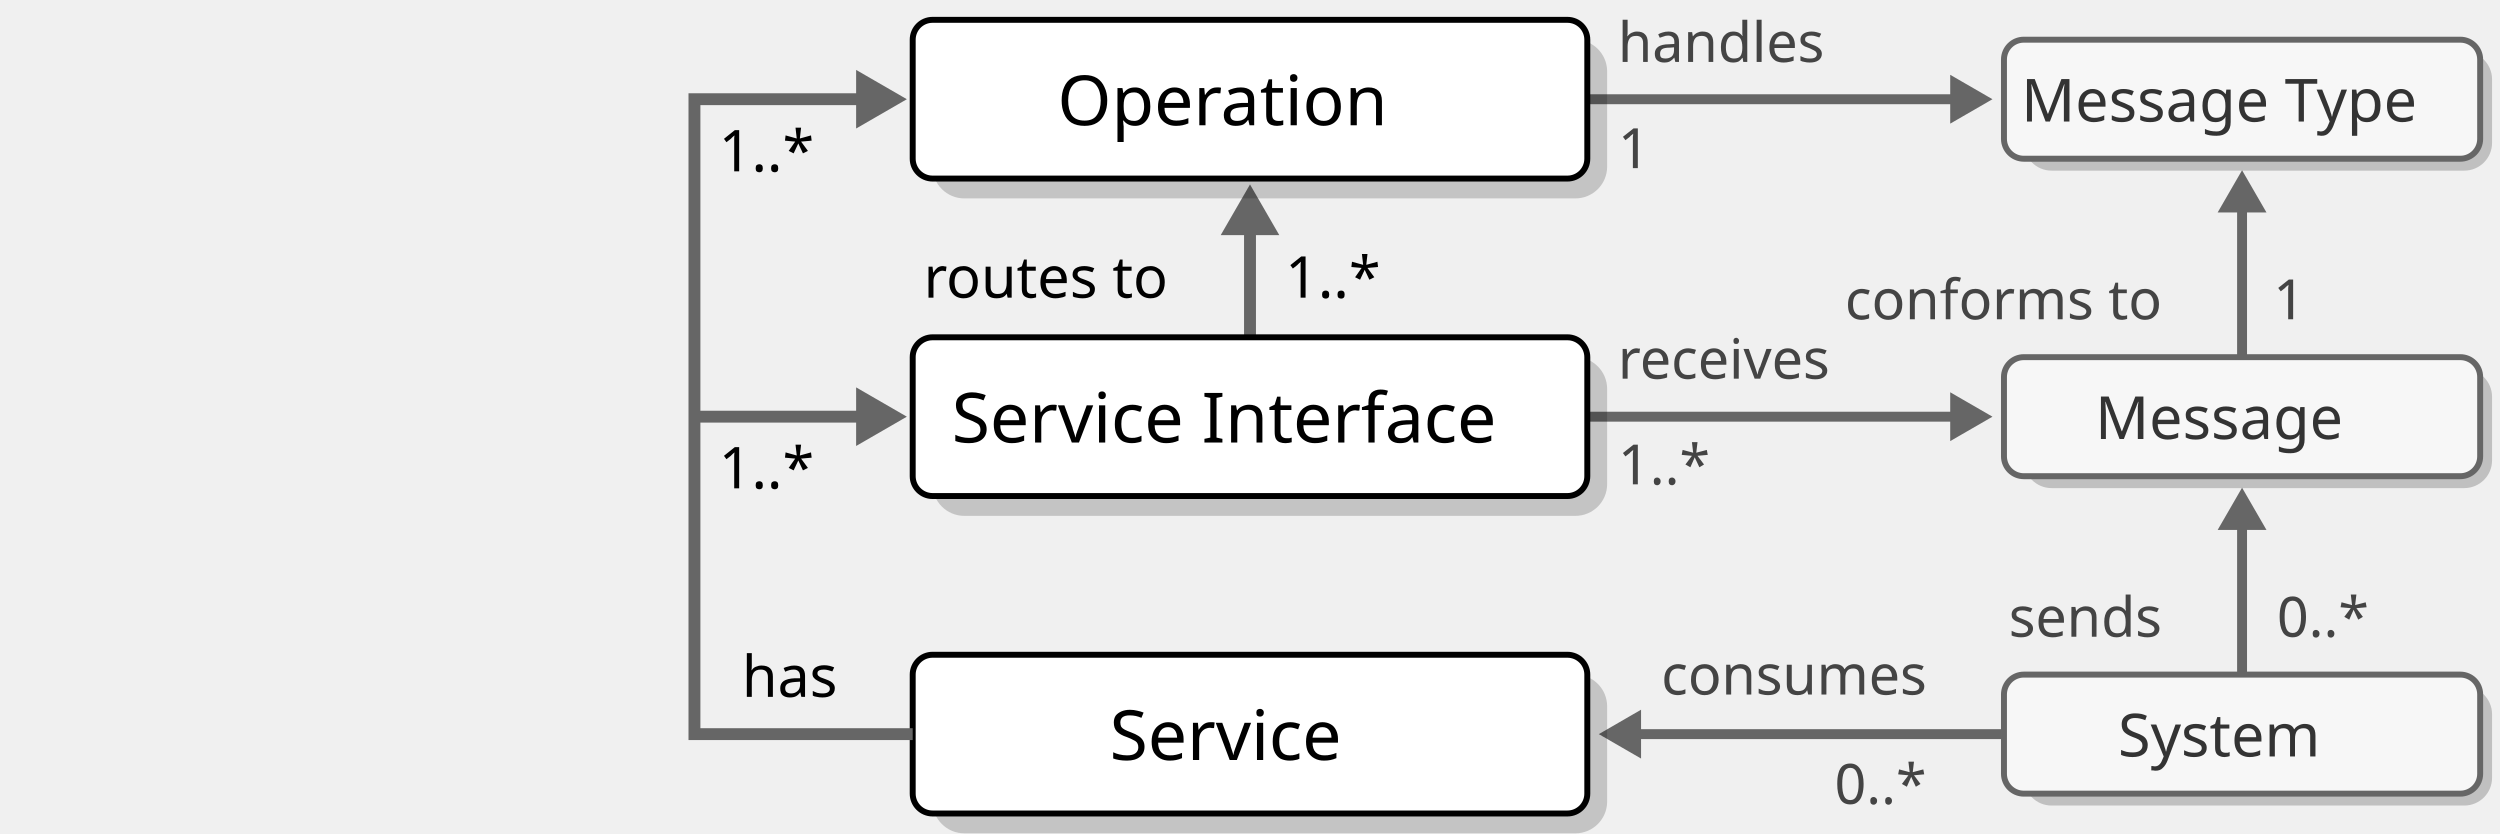
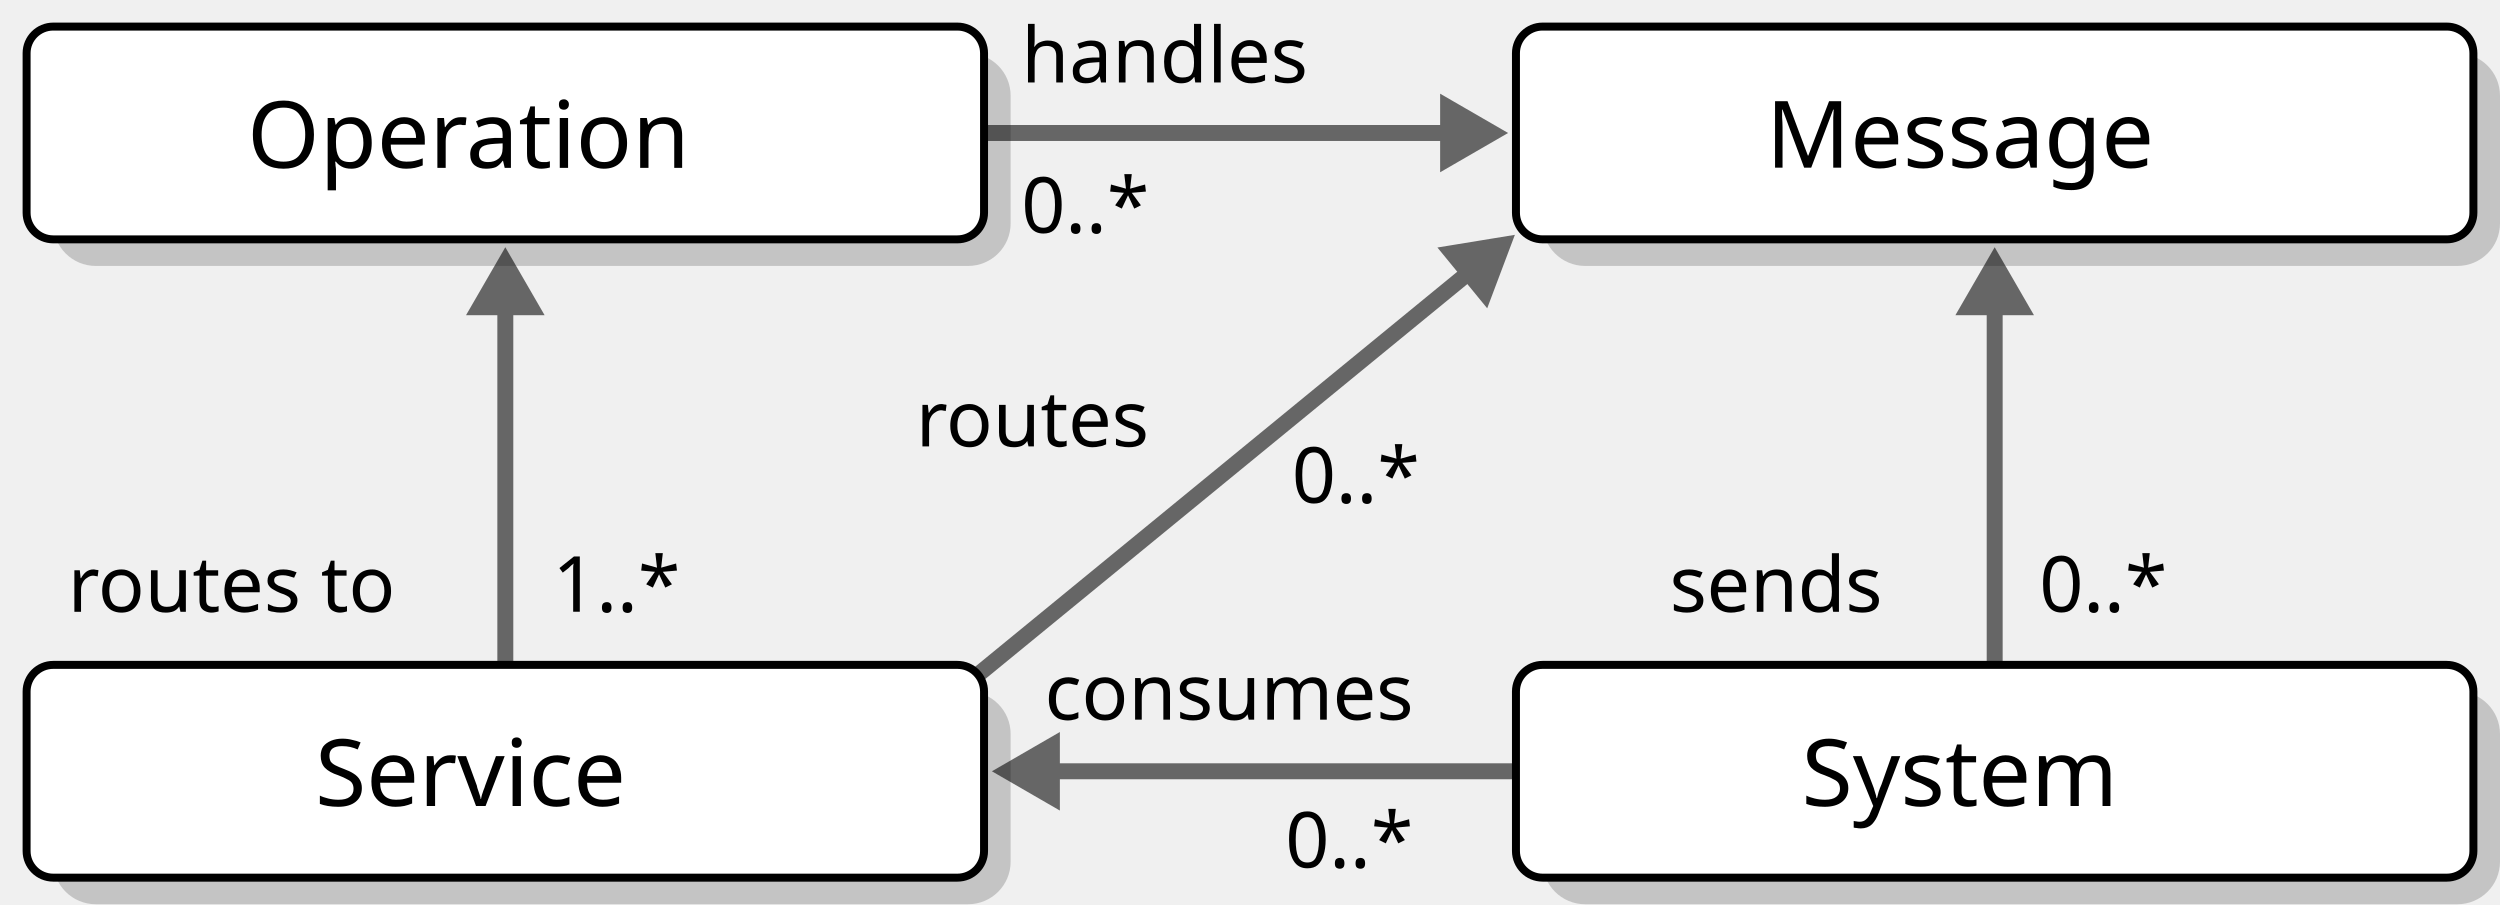
- <svg xmlns="http://www.w3.org/2000/svg" xmlns:xlink="http://www.w3.org/1999/xlink" width="126mm" height="42mm" version="1.1" viewBox="0 0 126 42" id="svg899">
+ <svg xmlns="http://www.w3.org/2000/svg" xmlns:xlink="http://www.w3.org/1999/xlink" width="94mm" height="34mm" version="1.1" viewBox="0 0 94 34" id="svg899">
  <defs id="defs827">
    <marker id="e" overflow="visible" orient="auto">
      <path transform="scale(0.4)" d="M 5.77,0 -2.88,5 V -5 Z" fill="context-stroke" fill-rule="evenodd" stroke="context-stroke" stroke-width="1pt" id="path824" />
    </marker>
    <marker id="e-0" overflow="visible" orient="auto">
      <path transform="scale(0.4)" d="M 5.77,0 -2.88,5 V -5 Z" fill="context-stroke" fill-rule="evenodd" stroke="context-stroke" stroke-width="1pt" id="path824-9" />
    </marker>
    <marker id="b" overflow="visible" orient="auto">
      <path transform="scale(0.4)" d="M 5.77,0 -2.88,5 V -5 Z" fill="context-stroke" fill-rule="evenodd" stroke="context-stroke" stroke-width="1pt" id="path824-7" />
    </marker>
  </defs>
-   <path d="m 80,5.001 19,-2.93e-4" marker-end="url(#b)" id="path28163" style="fill:none;stroke:#666666;stroke-width:0.5;stroke-miterlimit:4;stroke-dasharray:none;stroke-opacity:1" />
-   <path d="M 113,34 V 26" marker-end="url(#b)" id="path27649" style="fill:none;stroke:#666666;stroke-width:0.5;stroke-miterlimit:4;stroke-dasharray:none;stroke-opacity:1" />
-   <path d="M 101,37 H 82" marker-end="url(#b)" id="path829" style="fill:none;stroke:#666666;stroke-width:0.5;stroke-miterlimit:4;stroke-dasharray:none;stroke-opacity:1" />
-   <path d="M 80,21.001 H 99" marker-end="url(#b)" id="path28062" style="fill:none;stroke:#666666;stroke-width:0.5;stroke-miterlimit:4;stroke-dasharray:none;stroke-opacity:1" />
-   <path id="use855" d="M 63,17 V 11" fill="none" marker-end="url(#e)" stroke="#666666" stroke-width=".667" style="stroke-width:0.6;stroke-miterlimit:4;stroke-dasharray:none" />
-   <g id="g1543" transform="translate(17,-14)">
-     <rect id="rect872-3" x="30" y="16" width="34" height="8" rx="1.6" fill="none" opacity="0.913" stroke="#000000" stroke-linejoin="round" stroke-width="0.333" style="fill:#000000;fill-opacity:0.2;stroke:none;stroke-width:0.8;stroke-miterlimit:4;stroke-dasharray:none" />
-     <rect id="a" x="29" y="15" width="34" height="8" rx="1" fill="none" opacity="0.913" stroke="#000000" stroke-linejoin="round" stroke-width="0.333" style="opacity:1;fill:#ffffff;fill-opacity:1;stroke-width:0.3;stroke-miterlimit:4;stroke-dasharray:none" />
+   <path id="path7287" d="M 57,29 H 39" fill="none" marker-end="url(#e)" stroke="#666666" stroke-width=".667" style="stroke-width:0.6;stroke-miterlimit:4;stroke-dasharray:none" />
+   <use x="0" y="0" xlink:href="#path7287" id="use7388" transform="matrix(-1,0,0,1,94,-24)" width="100%" height="100%" />
+   <use x="0" y="0" xlink:href="#use855" id="use7390" transform="translate(56)" width="100%" height="100%" />
+   <path id="path7392" d="M 36,26 55.641,9.91" fill="none" marker-end="url(#e)" stroke="#666666" stroke-width=".667" style="stroke-width:0.6;stroke-miterlimit:4;stroke-dasharray:none" />
+   <path id="use855" d="M 19,25 19,11" fill="none" marker-end="url(#e)" stroke="#666666" stroke-width=".667" style="stroke-width:0.6;stroke-miterlimit:4;stroke-dasharray:none" />
+   <g id="g1543" transform="translate(-27,-14.00029)">
+     <rect id="rect872-3" x="29" y="16" width="36" height="8" rx="1.6" fill="none" opacity="0.913" stroke="#000000" stroke-linejoin="round" stroke-width="0.333" style="fill:#000000;fill-opacity:0.2;stroke:none;stroke-width:0.8;stroke-miterlimit:4;stroke-dasharray:none" />
+     <rect id="a" x="28" y="15" width="36" height="8" rx="1" fill="none" opacity="0.913" stroke="#000000" stroke-linejoin="round" stroke-width="0.333" style="opacity:1;fill:#ffffff;fill-opacity:1;stroke-width:0.3;stroke-miterlimit:4;stroke-dasharray:none" />
  </g>
-   <path id="use857" d="m 35,21 9,5.85e-4" fill="none" marker-end="url(#e)" stroke="#666666" stroke-width=".667" style="stroke-width:0.6;stroke-miterlimit:4;stroke-dasharray:none" />
-   <use x="0" y="0" xlink:href="#g1543" id="use1707" transform="translate(0,31.99971)" width="100%" height="100%" />
-   <use x="0" y="0" xlink:href="#g1543" id="use1705" transform="translate(0,16)" width="100%" height="100%" />
-   <text x="62.977" y="6.312" style="font-size:3.5px;line-height:1.25;font-family:sans-serif;stroke-width:0.265" xml:space="preserve" id="text835">
-     <tspan x="62.977" y="6.312" font-size="3.5px" stroke-width="0.265" text-align="center" text-anchor="middle" id="tspan833">Operation</tspan>
+   <use x="0" y="0" xlink:href="#g1543" id="use1705" transform="translate(0,24)" width="100%" height="100%" />
+   <text x="18.977" y="6.312" style="font-size:3.5px;line-height:1.25;font-family:sans-serif;stroke-width:0.265" xml:space="preserve" id="text835">
+     <tspan x="18.977" y="6.312" font-size="3.5px" stroke-width="0.265" text-align="center" text-anchor="middle" id="tspan833">Operation</tspan>
  </text>
-   <text x="63.06" y="22.304" style="font-size:3.5px;line-height:1.25;font-family:sans-serif;stroke-width:0.265" xml:space="preserve" id="text839">
-     <tspan x="63.06" y="22.304" font-size="3.5px" stroke-width="0.265" text-align="center" text-anchor="middle" id="tspan837">Service Interface</tspan>
+   <text x="19.06" y="30.303" style="font-size:3.5px;line-height:1.25;font-family:sans-serif;stroke-width:0.265" xml:space="preserve" id="text839">
+     <tspan x="19.06" y="30.303" font-size="3.5px" stroke-width="0.265" text-align="center" text-anchor="middle" id="tspan837">Service</tspan>
  </text>
-   <text x="63.136" y="38.303" style="font-size:3.5px;line-height:1.25;font-family:sans-serif;stroke-width:0.265" xml:space="preserve" id="text843">
-     <tspan x="63.136" y="38.303" font-size="3.5px" stroke-width="0.265" text-align="center" text-anchor="middle" id="tspan841">Service</tspan>
+   <text x="17.124" y="23.003" style="font-size:2.9px;line-height:1.25;font-family:sans-serif;stroke-width:0.265" xml:space="preserve" id="text861">
+     <tspan x="17.124" y="23.003" font-size="2.9px" stroke-width="0.265" text-align="end" text-anchor="end" id="tspan859">routes to</tspan>
  </text>
-   <text x="61.124" y="15.004" style="font-size:2.9px;line-height:1.25;font-family:sans-serif;stroke-width:0.265" xml:space="preserve" id="text861">
-     <tspan x="61.124" y="15.004" font-size="2.9px" stroke-width="0.265" text-align="end" text-anchor="end" id="tspan859">routes to</tspan>
+   <text xml:space="preserve" style="font-size:2.9px;line-height:1.25;font-family:sans-serif;stroke-width:0.265" x="20.769" y="23" id="text3297">
+     <tspan id="tspan3295" style="font-size:2.9px;stroke-width:0.265" x="20.769" y="23">1..*</tspan>
  </text>
-   <text x="44.462" y="35.12" style="font-size:2.9px;line-height:1.25;font-family:sans-serif;stroke-width:0.265" xml:space="preserve" id="text869">
-     <tspan x="44.462" y="35.12" font-size="2.9px" stroke-width="0.265" text-align="end" text-anchor="end" id="tspan867">has</tspan>
+   <use x="0" y="0" xlink:href="#g1543" id="use5869" transform="translate(56,24)" width="100%" height="100%" />
+   <text x="75.06" y="30.303" style="font-size:3.5px;line-height:1.25;font-family:sans-serif;stroke-width:0.265" xml:space="preserve" id="text5873">
+     <tspan x="75.06" y="30.303" font-size="3.5px" stroke-width="0.265" text-align="center" text-anchor="middle" id="tspan5871">System</tspan>
  </text>
-   <g id="g2499" transform="translate(7,33)">
-     <rect id="rect2153" x="95" y="1.6" width="23.6" height="6" rx="1.4" fill="none" opacity="0.913" stroke="#000000" stroke-linejoin="round" stroke-width="0.333" style="opacity:1;fill:#000000;fill-opacity:0.2;stroke:none;stroke-width:0.297;stroke-miterlimit:4;stroke-dasharray:none;stroke-opacity:1" />
-     <rect id="rect3080" x="94" y="1" width="24" height="6" rx="1" fill="none" opacity="0.913" stroke="#000000" stroke-linejoin="round" stroke-width="0.333" style="opacity:1;fill:#f7f7f7;fill-opacity:1;stroke:#666666;stroke-width:0.3;stroke-miterlimit:4;stroke-dasharray:none;stroke-opacity:1" />
-   </g>
-   <use x="0" y="0" xlink:href="#g2499" id="use24166" transform="translate(1.9999975e-8,-15.99941)" width="100%" height="100%" />
-   <text x="113.015" y="38.124" style="font-size:3px;line-height:1.25;font-family:sans-serif;fill:#333333;fill-opacity:1;stroke-width:0.265" xml:space="preserve" id="text851">
-     <tspan x="113.015" y="38.124" font-size="3.5px" stroke-width="0.265" text-align="center" text-anchor="middle" id="tspan849" style="font-size:3px;fill:#333333;fill-opacity:1">System</tspan>
+   <use x="0" y="0" xlink:href="#g1543" id="use6651" transform="translate(56,-2.9277802e-4)" width="100%" height="100%" />
+   <text x="75.06" y="6.303" style="font-size:3.5px;line-height:1.25;font-family:sans-serif;stroke-width:0.265" xml:space="preserve" id="text6655">
+     <tspan x="75.06" y="6.303" font-size="3.5px" stroke-width="0.265" text-align="center" text-anchor="middle" id="tspan6653">Message</tspan>
  </text>
-   <text x="81.547" y="19.088" font-size="3px" stroke-width="0.265" style="font-size:2.8px;line-height:1.25;font-family:sans-serif" xml:space="preserve" id="text874">
-     <tspan x="81.547" y="19.088" stroke-width="0.265" id="tspan872" style="font-size:2.8px;fill:#444444;fill-opacity:1">receives</tspan>
+   <text xml:space="preserve" style="font-size:2.9px;line-height:1.25;font-family:sans-serif;stroke-width:0.265" x="38.402" y="3.099" id="text7495">
+     <tspan id="tspan7493" style="font-size:2.9px;stroke-width:0.265" x="38.402" y="3.099">handles</tspan>
  </text>
-   <text x="113.015" y="22.125" style="font-size:3px;line-height:1.25;font-family:sans-serif;fill:#333333;fill-opacity:1;stroke-width:0.265" xml:space="preserve" id="text24170">
-     <tspan x="113.015" y="22.125" font-size="3.5px" stroke-width="0.265" text-align="center" text-anchor="middle" id="tspan24168" style="font-size:3px;fill:#333333;fill-opacity:1">Message</tspan>
+   <text xml:space="preserve" style="font-size:2.9px;line-height:1.25;font-family:sans-serif;stroke-width:0.265" x="38.402" y="8.75" id="text7499">
+     <tspan id="tspan7497" style="font-size:2.9px;stroke-width:0.265" x="38.402" y="8.75">0..*</tspan>
  </text>
-   <path id="path26456" d="M 46,37 35,37 V 5 l 9,2.93e-4" fill="none" marker-end="url(#e)" stroke="#666666" stroke-width=".667" style="stroke-width:0.6;stroke-miterlimit:4;stroke-dasharray:none" />
-   <text x="81.547" y="3.124" font-size="3px" stroke-width="0.265" style="font-size:2.8px;line-height:1.25;font-family:sans-serif" xml:space="preserve" id="text29113">
-     <tspan x="81.547" y="3.124" stroke-width="0.265" id="tspan29111" style="font-size:2.8px;fill:#444444;fill-opacity:1">handles</tspan>
+   <text x="55.403" y="27.057" style="font-size:2.9px;line-height:1.25;font-family:sans-serif;stroke-width:0.265" xml:space="preserve" id="text9007">
+     <tspan x="55.403" y="27.057" font-size="2.9px" stroke-width="0.265" text-align="end" text-anchor="end" id="tspan9005">consumes</tspan>
  </text>
-   <text x="113.042" y="35.005" font-size="3px" stroke-width="0.265" style="font-size:2.8px;line-height:1.25;font-family:sans-serif" xml:space="preserve" id="text29975">
-     <tspan x="99.286" y="35.005" stroke-width="0.265" id="tspan29973" style="font-size:2.8px;text-align:end;text-anchor:end;fill:#444444;fill-opacity:1">consumes</tspan>
+   <text x="55.403" y="32.618" style="font-size:2.9px;line-height:1.25;font-family:sans-serif;stroke-width:0.265" xml:space="preserve" id="text9619">
+     <tspan x="55.403" y="32.618" font-size="2.9px" stroke-width="0.265" text-align="end" text-anchor="end" id="tspan9617">0..*</tspan>
  </text>
-   <text x="124.896" y="32.09" font-size="3px" stroke-width="0.265" style="font-size:2.8px;line-height:1.25;font-family:sans-serif" xml:space="preserve" id="text32036">
-     <tspan x="111.14" y="32.09" stroke-width="0.265" id="tspan32034" style="font-size:2.8px;text-align:end;text-anchor:end;fill:#444444;fill-opacity:1">sends</tspan>
+   <text x="73.036" y="23.003" style="font-size:2.9px;line-height:1.25;font-family:sans-serif;stroke-width:0.265" xml:space="preserve" id="text10197">
+     <tspan x="73.036" y="23.003" font-size="2.9px" stroke-width="0.265" text-align="end" text-anchor="end" id="tspan10195">sends</tspan>
  </text>
-   <text xml:space="preserve" style="font-size:2.9px;line-height:1.25;font-family:sans-serif;stroke-width:0.265" x="64.769" y="15.001" id="text3297">
-     <tspan id="tspan3295" style="font-size:2.9px;stroke-width:0.265" x="64.769" y="15.001">1..*</tspan>
+   <text xml:space="preserve" style="font-size:2.9px;line-height:1.25;font-family:sans-serif;stroke-width:0.265" x="76.681" y="23" id="text10201">
+     <tspan id="tspan10199" style="font-size:2.9px;stroke-width:0.265" x="76.681" y="23">0..*</tspan>
  </text>
-   <text xml:space="preserve" style="font-size:2.9px;line-height:1.25;font-family:sans-serif;stroke-width:0.265" x="36.224" y="8.636" id="text13380">
-     <tspan id="tspan13378" style="font-size:2.9px;stroke-width:0.265" x="36.224" y="8.636">1..*</tspan>
+   <text x="45.457" y="16.786" style="font-size:2.9px;line-height:1.25;font-family:sans-serif;stroke-width:0.265" xml:space="preserve" id="text11173">
+     <tspan x="45.457" y="16.786" font-size="2.9px" stroke-width="0.265" text-align="end" text-anchor="end" id="tspan11171">routes</tspan>
  </text>
-   <text xml:space="preserve" style="font-size:2.9px;line-height:1.25;font-family:sans-serif;stroke-width:0.265" x="36.224" y="24.614" id="text13464">
-     <tspan id="tspan13462" style="font-size:2.9px;stroke-width:0.265" x="36.224" y="24.614">1..*</tspan>
-   </text>
-   <text x="81.547" y="24.412" font-size="3px" stroke-width="0.265" style="font-size:2.8px;line-height:1.25;font-family:sans-serif" xml:space="preserve" id="text14038">
-     <tspan x="81.547" y="24.412" stroke-width="0.265" id="tspan14036" style="font-size:2.8px;fill:#444444;fill-opacity:1">1..*</tspan>
-   </text>
-   <text x="81.547" y="8.473" font-size="3px" stroke-width="0.265" style="font-size:2.8px;line-height:1.25;font-family:sans-serif" xml:space="preserve" id="text14726">
-     <tspan x="81.547" y="8.473" stroke-width="0.265" id="tspan14724" style="font-size:2.8px;fill:#444444;fill-opacity:1">1</tspan>
-   </text>
-   <text x="104.277" y="40.514" font-size="3px" stroke-width="0.265" style="font-size:2.8px;line-height:1.25;font-family:sans-serif" xml:space="preserve" id="text15434">
-     <tspan x="99.286" y="40.514" stroke-width="0.265" id="tspan15432" style="font-size:2.8px;text-align:end;text-anchor:end;fill:#444444;fill-opacity:1">0..*</tspan>
-   </text>
-   <text x="114.755" y="32.09" font-size="3px" stroke-width="0.265" style="font-size:2.8px;line-height:1.25;font-family:sans-serif" xml:space="preserve" id="text16664">
-     <tspan x="114.755" y="32.09" stroke-width="0.265" id="tspan16662" style="font-size:2.8px;fill:#444444;fill-opacity:1">0..*</tspan>
-   </text>
-   <use x="0" y="0" xlink:href="#g2499" id="use985" transform="translate(1.9999975e-8,-31.99971)" width="100%" height="100%" />
-   <text x="113.015" y="6.125" style="font-size:3px;line-height:1.25;font-family:sans-serif;fill:#333333;fill-opacity:1;stroke-width:0.265" xml:space="preserve" id="text989">
-     <tspan x="113.015" y="6.125" font-size="3.5px" stroke-width="0.265" text-align="center" text-anchor="middle" id="tspan987" style="font-size:3px;fill:#333333;fill-opacity:1">Message Type</tspan>
-   </text>
-   <path d="m 113,18 v -8" marker-end="url(#b)" id="path1873" style="fill:none;stroke:#666666;stroke-width:0.5;stroke-miterlimit:4;stroke-dasharray:none;stroke-opacity:1" />
-   <text x="124.896" y="16.09" font-size="3px" stroke-width="0.265" style="font-size:2.8px;line-height:1.25;font-family:sans-serif" xml:space="preserve" id="text1877">
-     <tspan x="111.14" y="16.09" stroke-width="0.265" id="tspan1875" style="font-size:2.8px;text-align:end;text-anchor:end;fill:#444444;fill-opacity:1">conforms to</tspan>
-   </text>
-   <text x="114.575" y="16.09" font-size="3px" stroke-width="0.265" style="font-size:2.8px;line-height:1.25;font-family:sans-serif" xml:space="preserve" id="text1881">
-     <tspan x="114.575" y="16.09" stroke-width="0.265" id="tspan1879" style="font-size:2.8px;fill:#444444;fill-opacity:1">1</tspan>
+   <text xml:space="preserve" style="font-size:2.9px;line-height:1.25;font-family:sans-serif;stroke-width:0.265" x="48.573" y="18.9" id="text11841">
+     <tspan id="tspan11839" style="font-size:2.9px;stroke-width:0.265" x="48.573" y="18.9">0..*</tspan>
  </text>
</svg>
